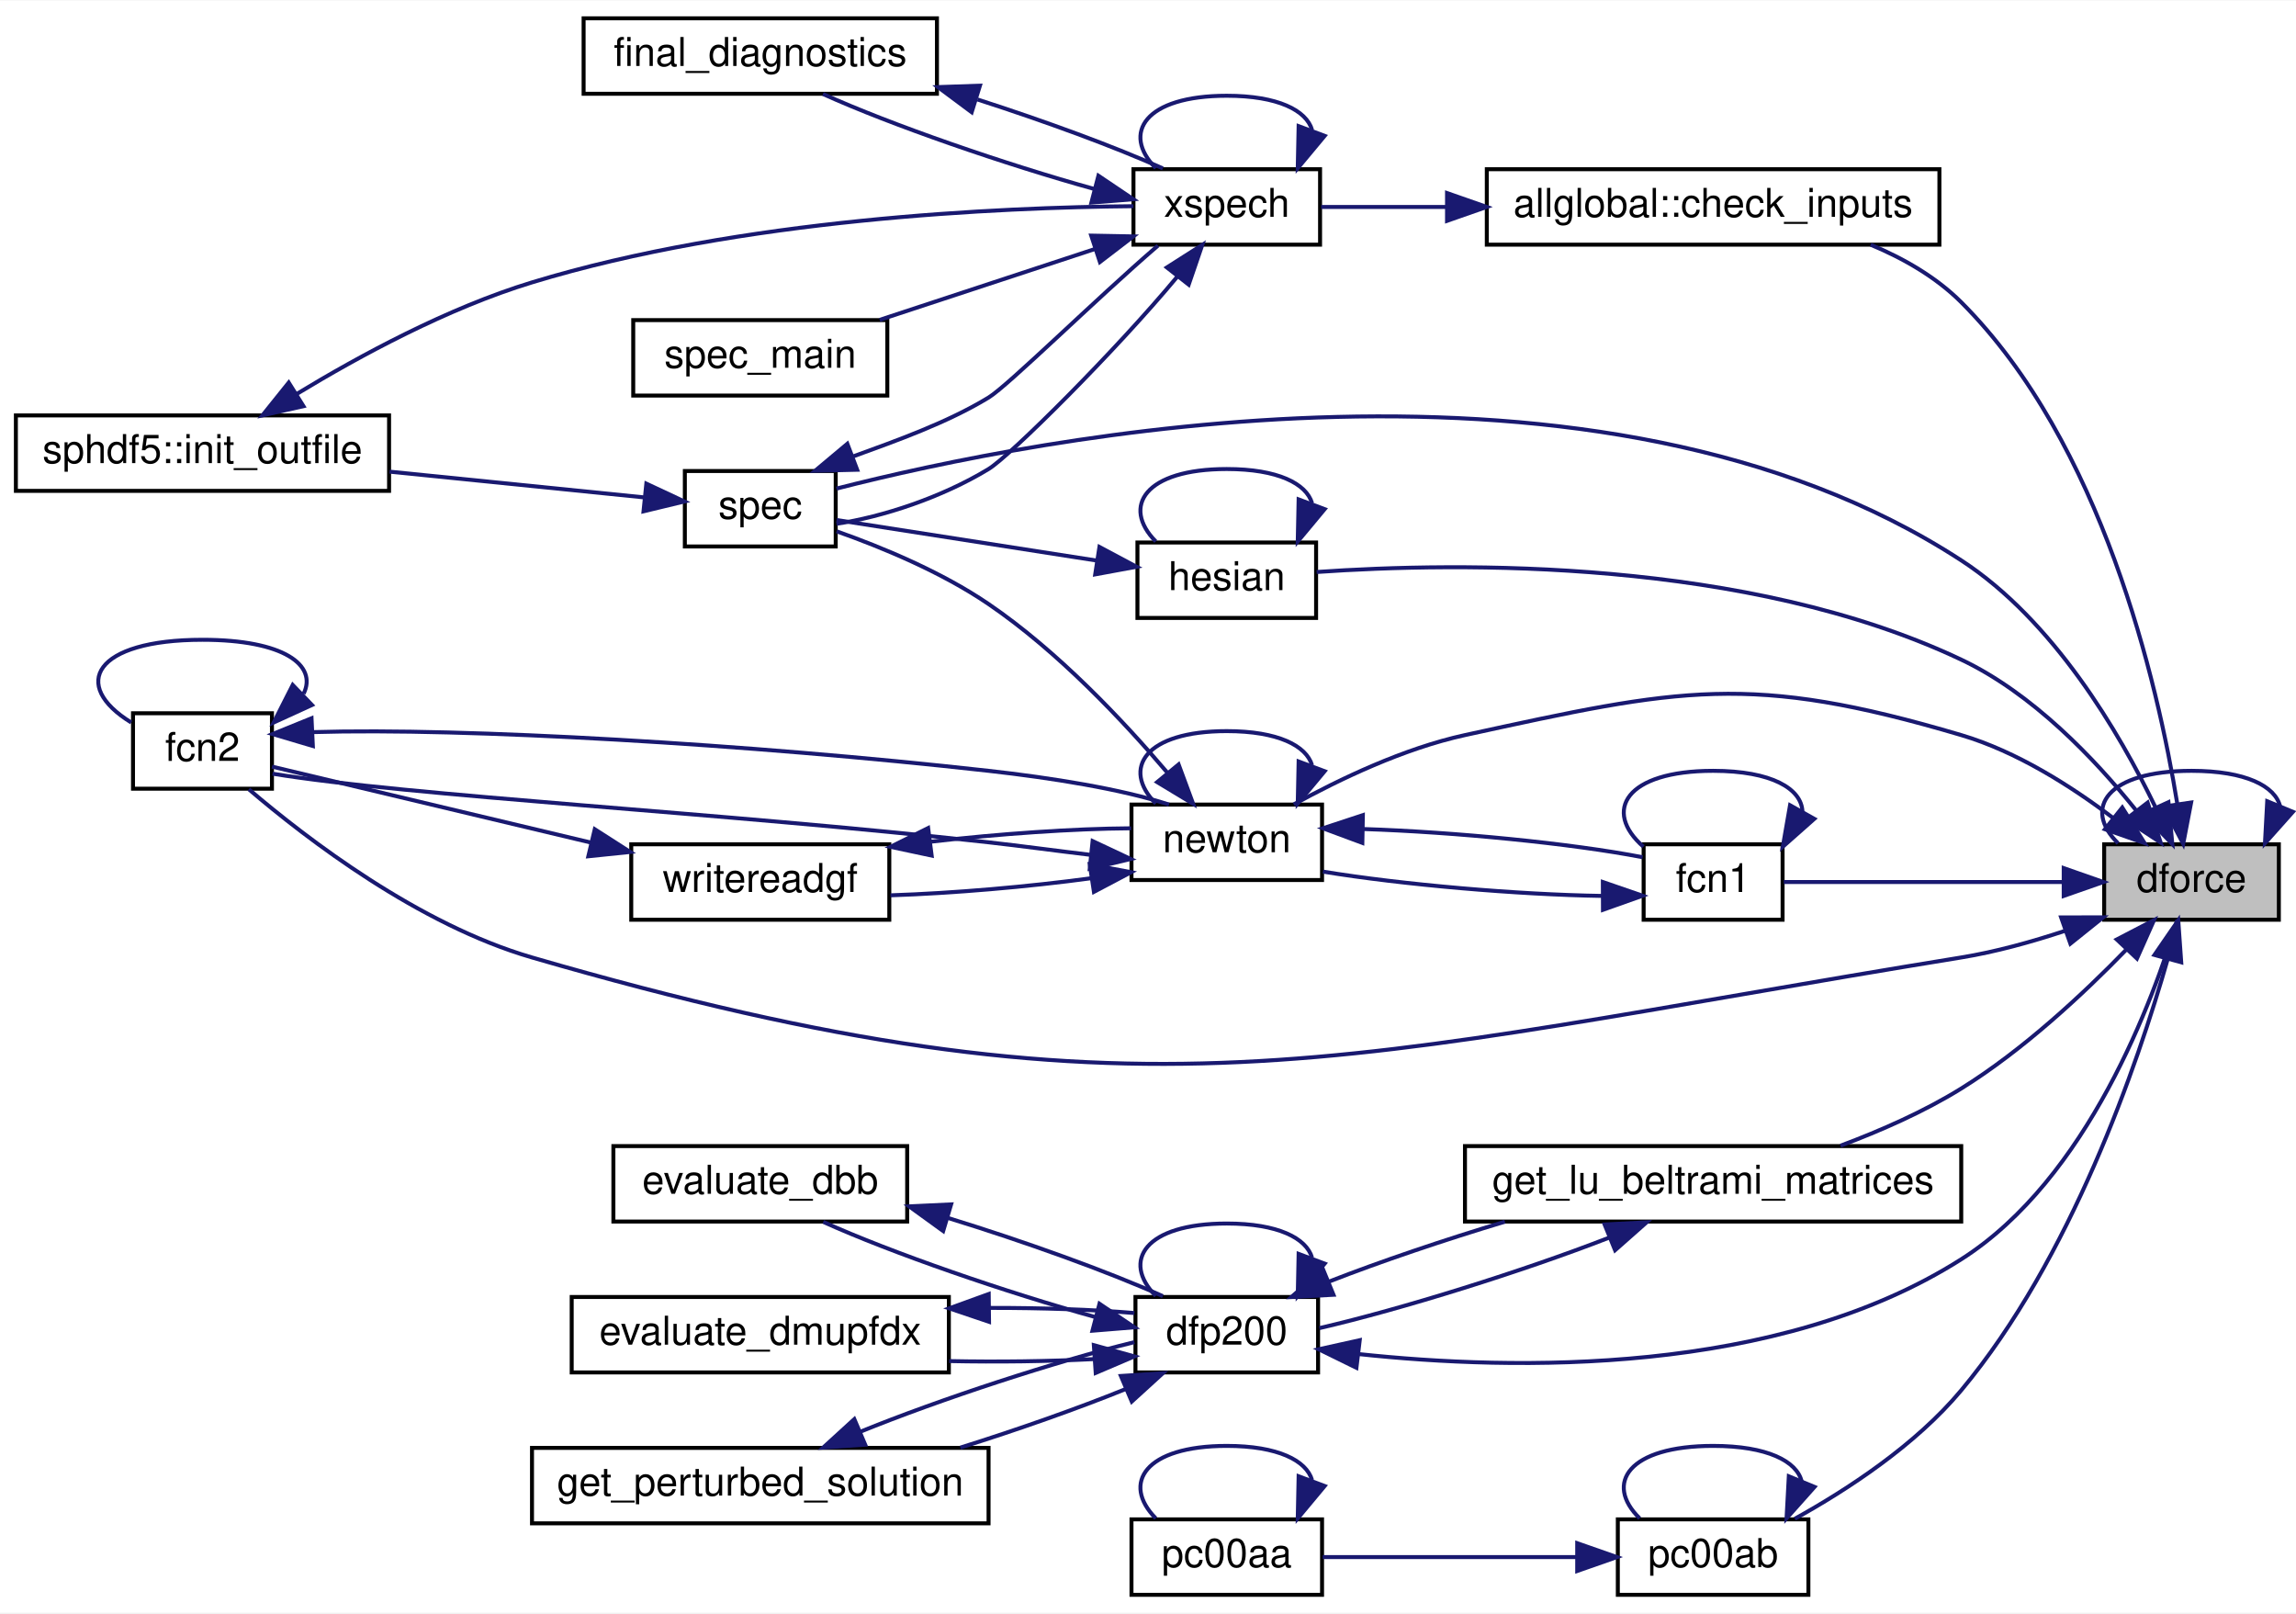
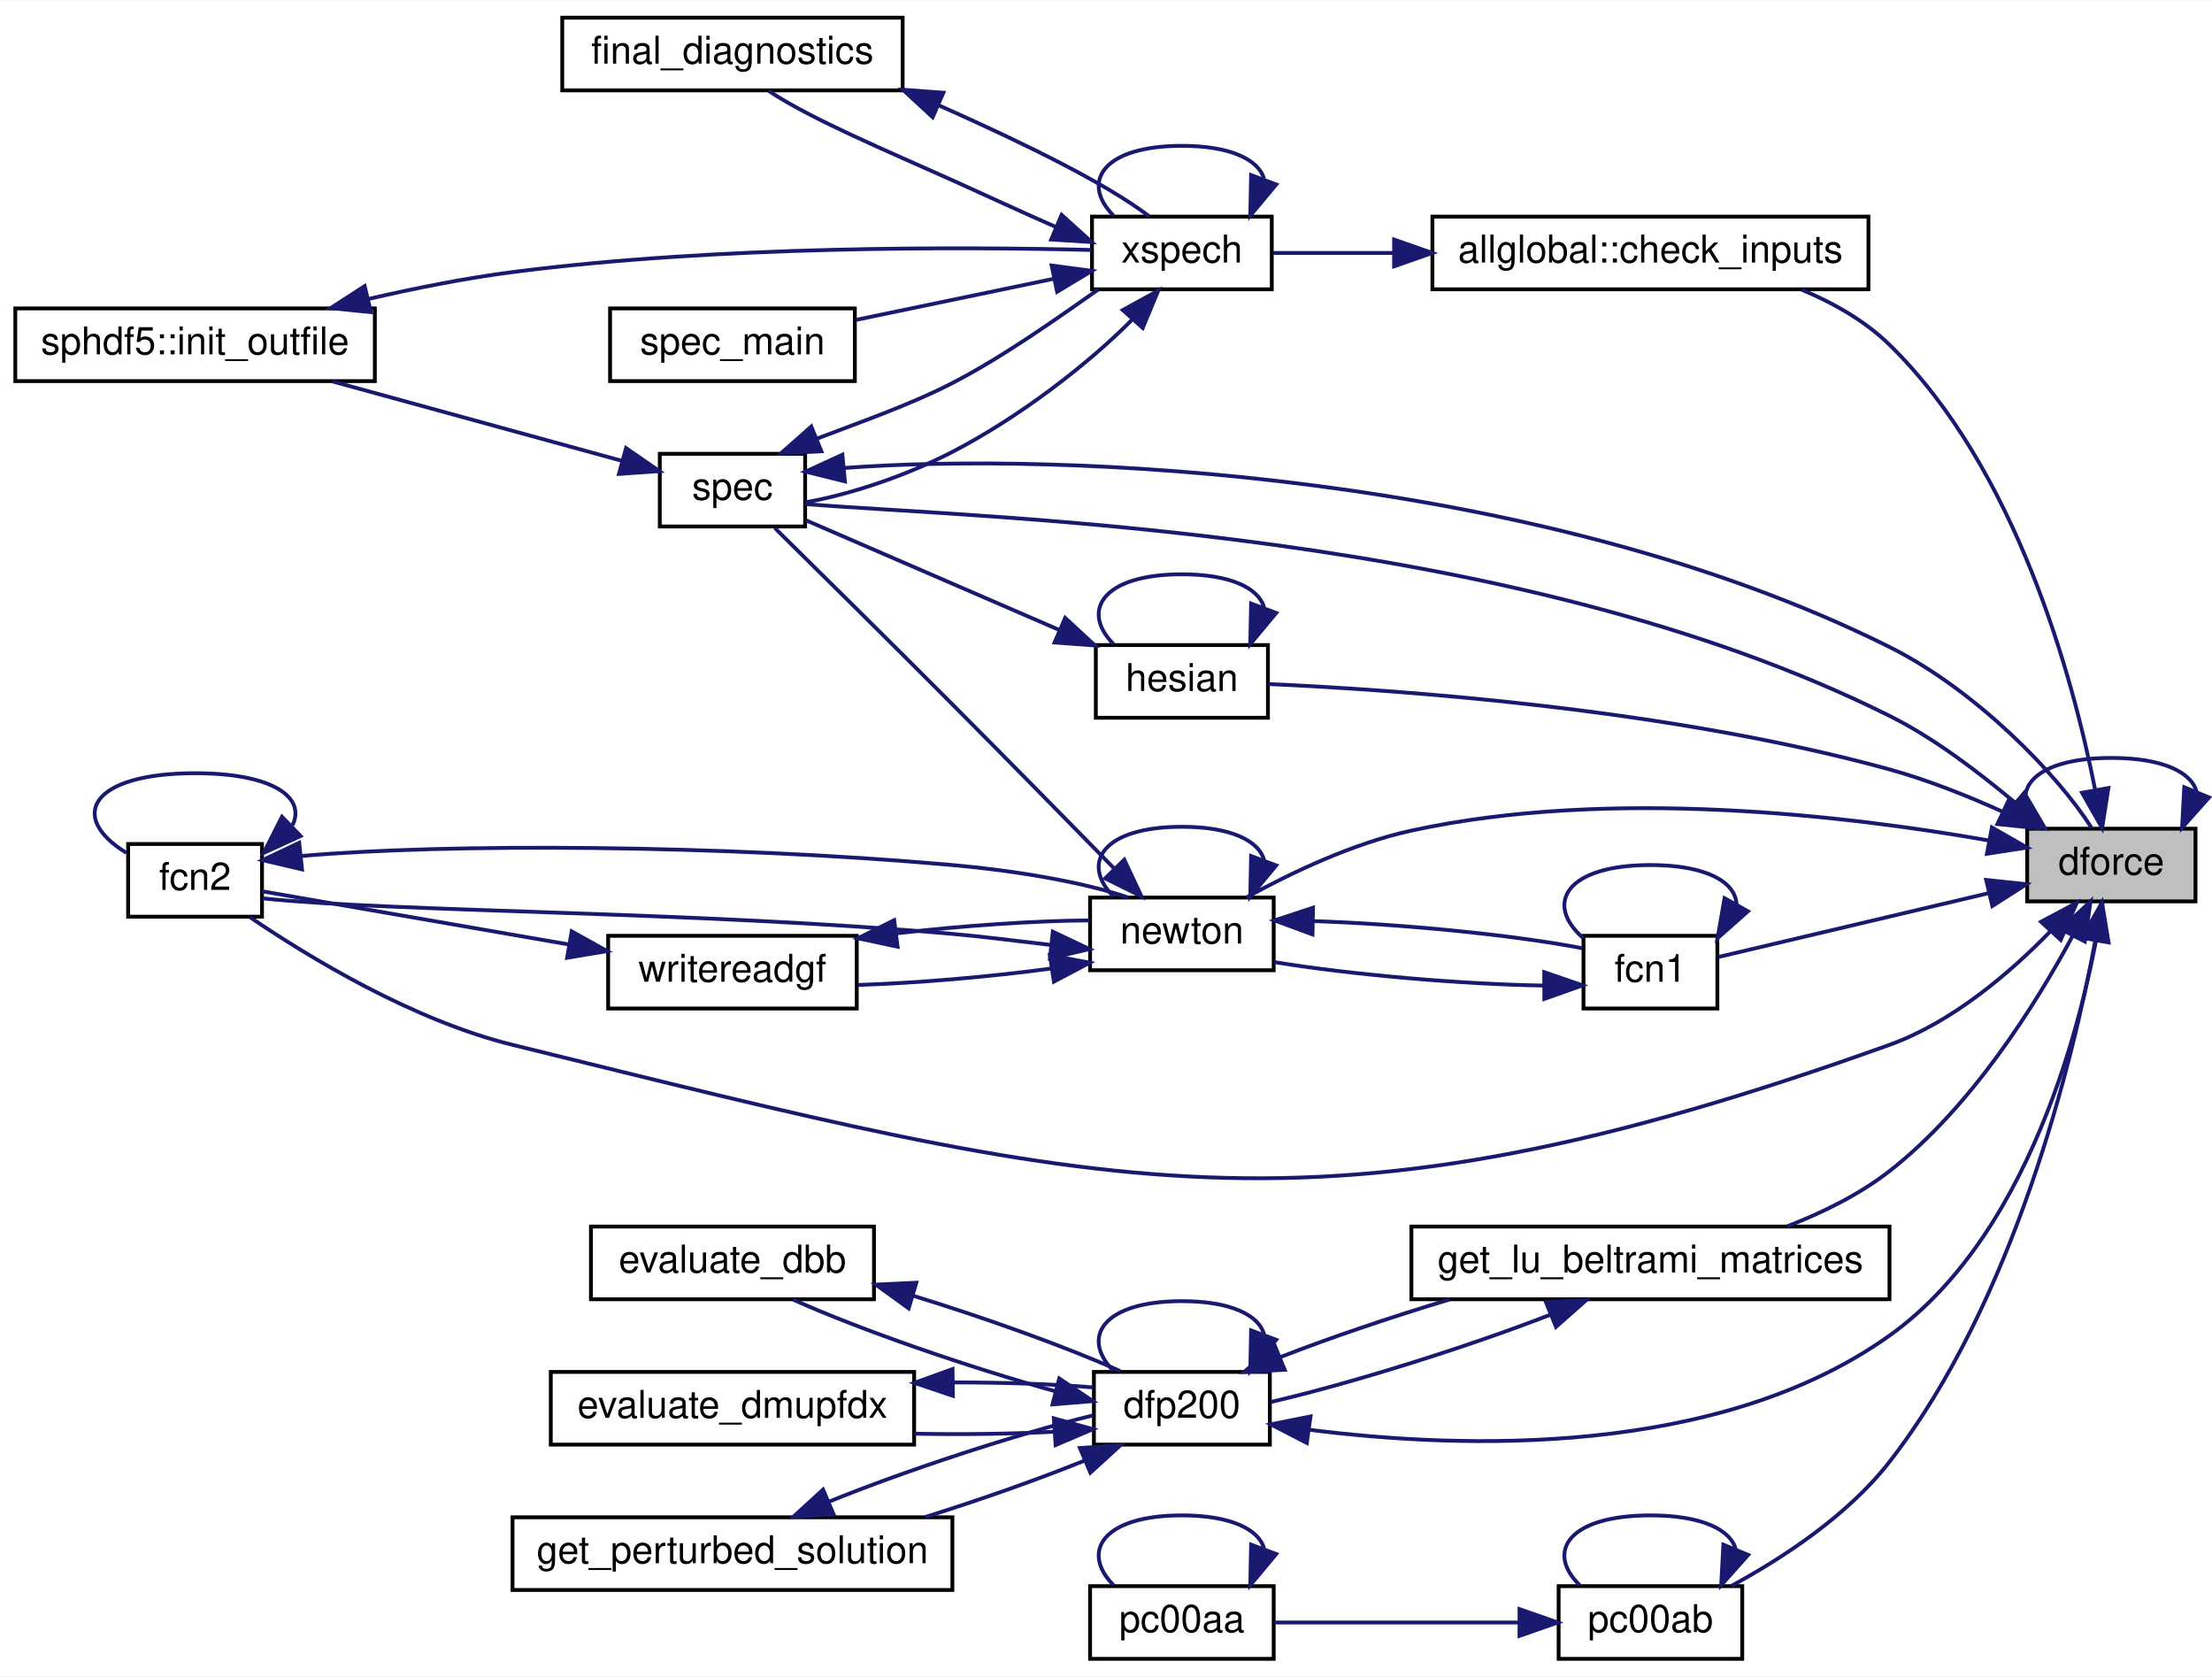
- <svg xmlns="http://www.w3.org/2000/svg" xmlns:xlink="http://www.w3.org/1999/xlink" width="578pt" height="406pt" viewBox="0.00 0.00 578.32 406.00">
-   <g id="graph0" class="graph" transform="scale(1 1) rotate(0) translate(4 402)">
-     <polygon fill="white" stroke="transparent" points="-4,4 -4,-402 574.32,-402 574.32,4 -4,4" />
+ <svg xmlns="http://www.w3.org/2000/svg" xmlns:xlink="http://www.w3.org/1999/xlink" width="578pt" height="438pt" viewBox="0.00 0.00 578.32 438.00">
+   <g id="graph0" class="graph" transform="scale(1 1) rotate(0) translate(4 434)">
+     <polygon fill="white" stroke="transparent" points="-4,4 -4,-434 574.32,-434 574.32,4 -4,4" />
    <g id="node1" class="node">
      <g id="a_node1">
        <a xlink:title="Calculates , where  and , and .">
-           <polygon fill="#bfbfbf" stroke="black" points="526,-170.5 526,-189.5 570,-189.5 570,-170.5 526,-170.5" />
-           <text text-anchor="middle" x="548" y="-177.5" font-family="Helvetica,sans-Serif" font-size="10.00">dforce</text>
-         </a>
-       </g>
-     </g>
-     <g id="edge11" class="edge">
-       <path fill="none" stroke="midnightblue" d="M570.32,-199.03C569.1,-204.13 561.66,-208 548,-208 526.67,-208 520.51,-198.57 529.5,-189.76" />
-       <polygon fill="midnightblue" stroke="midnightblue" points="573.55,-197.67 566.5,-189.76 567.07,-200.34 573.55,-197.67" />
+           <polygon fill="#bfbfbf" stroke="black" points="526,-198.5 526,-217.5 570,-217.5 570,-198.5 526,-198.5" />
+           <text text-anchor="middle" x="548" y="-205.5" font-family="Helvetica,sans-Serif" font-size="10.00">dforce</text>
+         </a>
+       </g>
+     </g>
+     <g id="edge12" class="edge">
+       <path fill="none" stroke="midnightblue" d="M570.32,-227.03C569.1,-232.13 561.66,-236 548,-236 526.67,-236 520.51,-226.57 529.5,-217.76" />
+       <polygon fill="midnightblue" stroke="midnightblue" points="573.55,-225.67 566.5,-217.76 567.07,-228.34 573.55,-225.67" />
    </g>
    <g id="node2" class="node">
      <g id="a_node2">
        <a xlink:href="namespaceallglobal.html#a7824bc37519fe88336534ce90ab2af16" target="_top" xlink:title=" ">
-           <polygon fill="white" stroke="black" points="370.5,-340.5 370.5,-359.5 484.5,-359.5 484.5,-340.5 370.5,-340.5" />
-           <text text-anchor="middle" x="427.5" y="-347.5" font-family="Helvetica,sans-Serif" font-size="10.00">allglobal::check_inputs</text>
+           <polygon fill="white" stroke="black" points="370.5,-358.5 370.5,-377.5 484.5,-377.5 484.5,-358.5 370.5,-358.5" />
+           <text text-anchor="middle" x="427.5" y="-365.5" font-family="Helvetica,sans-Serif" font-size="10.00">allglobal::check_inputs</text>
        </a>
      </g>
    </g>
    <g id="edge1" class="edge">
-       <path fill="none" stroke="midnightblue" d="M544.44,-199.57C539.42,-230.43 525.47,-290.53 490,-326 483.68,-332.32 475.5,-337.02 467.18,-340.49" />
-       <polygon fill="midnightblue" stroke="midnightblue" points="547.91,-200.03 545.91,-189.62 540.99,-199 547.91,-200.03" />
+       <path fill="none" stroke="midnightblue" d="M543.73,-227.86C537.93,-257.07 523.17,-311.65 490,-344 483.6,-350.24 475.39,-354.91 467.07,-358.38" />
+       <polygon fill="midnightblue" stroke="midnightblue" points="547.23,-228.14 545.59,-217.68 540.35,-226.89 547.23,-228.14" />
    </g>
    <g id="node5" class="node">
      <g id="a_node5">
        <a xlink:href="xspech_8f90.html#a48f45478dc2c9f70ea8aa1c60ad06503" target="_top" xlink:title="This is the main &quot;driver&quot; for the physics part of SPEC.">
-           <polygon fill="white" stroke="black" points="168.5,-264.5 168.5,-283.5 206.5,-283.5 206.5,-264.5 168.5,-264.5" />
-           <text text-anchor="middle" x="187.5" y="-271.5" font-family="Helvetica,sans-Serif" font-size="10.00">spec</text>
-         </a>
-       </g>
-     </g>
-     <g id="edge44" class="edge">
-       <path fill="none" stroke="midnightblue" d="M538.89,-198.89C529.8,-217.7 513.23,-245.89 490,-261 398.66,-320.44 256.71,-291.87 206.69,-279.07" />
-       <polygon fill="midnightblue" stroke="midnightblue" points="542.19,-200.1 543.17,-189.55 535.82,-197.19 542.19,-200.1" />
+           <polygon fill="white" stroke="black" points="168.5,-296.5 168.5,-315.5 206.5,-315.5 206.5,-296.5 168.5,-296.5" />
+           <text text-anchor="middle" x="187.5" y="-303.5" font-family="Helvetica,sans-Serif" font-size="10.00">spec</text>
+         </a>
+       </g>
+     </g>
+     <g id="edge45" class="edge">
+       <path fill="none" stroke="midnightblue" d="M522.78,-224.36C513.28,-232.27 501.82,-241.1 490,-247 391.73,-296.04 255.25,-298.47 206.61,-302.35" />
+       <polygon fill="midnightblue" stroke="midnightblue" points="525.23,-226.88 530.59,-217.74 520.7,-221.54 525.23,-226.88" />
    </g>
    <g id="node8" class="node">
      <g id="a_node8">
        <a xlink:href="group__grp__force__driver.html#gabbc245b3884ee8d8d3e2a52f25149f78" target="_top" xlink:title="fcn1">
          <polygon fill="white" stroke="black" points="410,-170.5 410,-189.5 445,-189.5 445,-170.5 410,-170.5" />
          <text text-anchor="middle" x="427.5" y="-177.5" font-family="Helvetica,sans-Serif" font-size="10.00">fcn1</text>
        </a>
      </g>
    </g>
-     <g id="edge12" class="edge">
-       <path fill="none" stroke="midnightblue" d="M515.69,-180C493.13,-180 463.55,-180 445.29,-180" />
-       <polygon fill="midnightblue" stroke="midnightblue" points="515.81,-183.5 525.81,-180 515.81,-176.5 515.81,-183.5" />
+     <g id="edge13" class="edge">
+       <path fill="none" stroke="midnightblue" d="M516,-200.67C493.39,-195.33 463.63,-188.3 445.29,-183.97" />
+       <polygon fill="midnightblue" stroke="midnightblue" points="515.28,-204.1 525.81,-202.99 516.89,-197.29 515.28,-204.1" />
    </g>
    <g id="node9" class="node">
      <g id="a_node9">
        <a xlink:href="group__grp__force__driver.html#gaec14f81fbdbedafbc4189489ec8ae178" target="_top" xlink:title="Employs Newton method to find , where  and  is defined in dforce() .">
          <polygon fill="white" stroke="black" points="281,-180.5 281,-199.5 329,-199.5 329,-180.5 281,-180.5" />
          <text text-anchor="middle" x="305" y="-187.5" font-family="Helvetica,sans-Serif" font-size="10.00">newton</text>
        </a>
      </g>
    </g>
-     <g id="edge39" class="edge">
-       <path fill="none" stroke="midnightblue" d="M528.21,-196.16C517.71,-204.12 503.96,-212.87 490,-217 436.73,-232.77 419.28,-228.83 365,-217 349.59,-213.64 333.39,-205.88 321.87,-199.54" />
-       <polygon fill="midnightblue" stroke="midnightblue" points="530.56,-198.76 536.19,-189.79 526.2,-193.29 530.56,-198.76" />
+     <g id="edge40" class="edge">
+       <path fill="none" stroke="midnightblue" d="M515.92,-214.43C479.36,-220.87 417.05,-228.34 365,-217 349.59,-213.64 333.39,-205.88 321.87,-199.54" />
+       <polygon fill="midnightblue" stroke="midnightblue" points="516.77,-217.83 525.96,-212.57 515.49,-210.95 516.77,-217.83" />
    </g>
    <g id="node10" class="node">
      <g id="a_node10">
        <a xlink:href="group__grp__force__driver.html#ga8ccd6c7d901872702521d0a0edf95412" target="_top" xlink:title="fcn2">
-           <polygon fill="white" stroke="black" points="29.5,-203.5 29.5,-222.5 64.5,-222.5 64.5,-203.5 29.5,-203.5" />
-           <text text-anchor="middle" x="47" y="-210.5" font-family="Helvetica,sans-Serif" font-size="10.00">fcn2</text>
-         </a>
-       </g>
-     </g>
-     <g id="edge24" class="edge">
-       <path fill="none" stroke="midnightblue" d="M516.06,-167.68C507.74,-164.93 498.64,-162.4 490,-161 332.07,-135.37 283.65,-116.39 130,-161 101.51,-169.27 73.43,-190.75 58.67,-203.36" />
-       <polygon fill="midnightblue" stroke="midnightblue" points="515.16,-171.08 525.76,-171.11 517.49,-164.48 515.16,-171.08" />
+           <polygon fill="white" stroke="black" points="29.5,-194.5 29.5,-213.5 64.5,-213.5 64.5,-194.5 29.5,-194.5" />
+           <text text-anchor="middle" x="47" y="-201.5" font-family="Helvetica,sans-Serif" font-size="10.00">fcn2</text>
+         </a>
+       </g>
+     </g>
+     <g id="edge25" class="edge">
+       <path fill="none" stroke="midnightblue" d="M532.17,-190.78C521.65,-179.94 506.51,-166.93 490,-161 339.42,-106.92 285.36,-122.74 130,-161 103.93,-167.42 76.98,-183.76 61.39,-194.35" />
+       <polygon fill="midnightblue" stroke="midnightblue" points="529.62,-193.17 538.97,-198.15 534.77,-188.42 529.62,-193.17" />
    </g>
    <g id="node12" class="node">
      <g id="a_node12">
        <a xlink:href="dfp200_8f90.html#a6aca59cf350d7b1941f8389d50945a43" target="_top" xlink:title="get LU Beltrami matrices">
          <polygon fill="white" stroke="black" points="365,-94.5 365,-113.5 490,-113.5 490,-94.5 365,-94.5" />
          <text text-anchor="middle" x="427.5" y="-101.5" font-family="Helvetica,sans-Serif" font-size="10.00">get_lu_beltrami_matrices</text>
        </a>
      </g>
    </g>
-     <g id="edge25" class="edge">
-       <path fill="none" stroke="midnightblue" d="M531.56,-162.96C520.77,-151.85 505.57,-137.67 490,-128 480.65,-122.19 469.67,-117.37 459.59,-113.6" />
-       <polygon fill="midnightblue" stroke="midnightblue" points="529.17,-165.53 538.57,-170.41 534.26,-160.73 529.17,-165.53" />
+     <g id="edge26" class="edge">
+       <path fill="none" stroke="midnightblue" d="M537.95,-189.58C528.3,-171.65 511.45,-144.71 490,-128 482.13,-121.87 472.51,-117.14 463.24,-113.56" />
+       <polygon fill="midnightblue" stroke="midnightblue" points="534.86,-191.22 542.56,-198.5 541.07,-188.01 534.86,-191.22" />
    </g>
    <g id="node17" class="node">
      <g id="a_node17">
        <a xlink:href="group__grp__diagnostics.html#ga7401b50ec10c6598ee4a8112717a63ec" target="_top" xlink:title="Computes eigenvalues and eigenvectors of derivative matrix, .">
          <polygon fill="white" stroke="black" points="282.5,-246.5 282.5,-265.5 327.5,-265.5 327.5,-246.5 282.5,-246.5" />
          <text text-anchor="middle" x="305" y="-253.5" font-family="Helvetica,sans-Serif" font-size="10.00">hesian</text>
        </a>
      </g>
    </g>
-     <g id="edge36" class="edge">
-       <path fill="none" stroke="midnightblue" d="M533.97,-198.14C523.61,-211.03 507.93,-227.51 490,-236 435.99,-261.59 363.33,-260.55 327.63,-258.07" />
-       <polygon fill="midnightblue" stroke="midnightblue" points="536.95,-200 540.24,-189.93 531.39,-195.74 536.95,-200" />
+     <g id="edge37" class="edge">
+       <path fill="none" stroke="midnightblue" d="M519.68,-221.89C510.46,-226.06 499.97,-230.25 490,-233 432.74,-248.78 362.44,-253.76 327.64,-255.31" />
+       <polygon fill="midnightblue" stroke="midnightblue" points="521.2,-225.05 528.76,-217.62 518.22,-218.71 521.2,-225.05" />
    </g>
    <g id="node18" class="node">
      <g id="a_node18">
        <a xlink:href="group__grp__conjugate__gradient.html#ga4d8415226e62a9fdb42b0fd0b464251e" target="_top" xlink:title="Returns the energy functional and it's derivatives with respect to geometry.">
          <polygon fill="white" stroke="black" points="403.5,-0.5 403.5,-19.5 451.5,-19.5 451.5,-0.5 403.5,-0.5" />
          <text text-anchor="middle" x="427.5" y="-7.5" font-family="Helvetica,sans-Serif" font-size="10.00">pc00ab</text>
        </a>
      </g>
    </g>
-     <g id="edge40" class="edge">
-       <path fill="none" stroke="midnightblue" d="M542.02,-160.64C534.37,-133.89 517.67,-85.16 490,-52 478.49,-38.2 461.35,-27 448.08,-19.65" />
-       <polygon fill="midnightblue" stroke="midnightblue" points="538.66,-161.63 544.66,-170.35 545.41,-159.78 538.66,-161.63" />
+     <g id="edge41" class="edge">
+       <path fill="none" stroke="midnightblue" d="M543.77,-188.05C537.83,-156.39 522.63,-93.96 490,-52 479.05,-37.92 462.03,-26.81 448.67,-19.57" />
+       <polygon fill="midnightblue" stroke="midnightblue" points="540.38,-188.98 545.56,-198.22 547.28,-187.77 540.38,-188.98" />
    </g>
    <g id="node3" class="node">
      <g id="a_node3">
        <a xlink:href="xspech_8f90.html#a9fdc71dffd7c61ee4588a3f80d3ab9ce" target="_top" xlink:title="Main subroutine of SPEC.">
-           <polygon fill="white" stroke="black" points="281.5,-340.5 281.5,-359.5 328.5,-359.5 328.5,-340.5 281.5,-340.5" />
-           <text text-anchor="middle" x="305" y="-347.5" font-family="Helvetica,sans-Serif" font-size="10.00">xspech</text>
+           <polygon fill="white" stroke="black" points="281.5,-358.5 281.5,-377.5 328.5,-377.5 328.5,-358.5 281.5,-358.5" />
+           <text text-anchor="middle" x="305" y="-365.5" font-family="Helvetica,sans-Serif" font-size="10.00">xspech</text>
        </a>
      </g>
    </g>
    <g id="edge2" class="edge">
-       <path fill="none" stroke="midnightblue" d="M360.45,-350C349.06,-350 337.95,-350 328.77,-350" />
-       <polygon fill="midnightblue" stroke="midnightblue" points="360.48,-353.5 370.48,-350 360.48,-346.5 360.48,-353.5" />
-     </g>
-     <g id="edge10" class="edge">
-       <path fill="none" stroke="midnightblue" d="M326.48,-369.4C325.05,-374.31 317.89,-378 305,-378 284.38,-378 278.42,-368.57 287.12,-359.76" />
-       <polygon fill="midnightblue" stroke="midnightblue" points="329.66,-367.9 322.88,-359.76 323.1,-370.35 329.66,-367.9" />
+       <path fill="none" stroke="midnightblue" d="M360.45,-368C349.06,-368 337.95,-368 328.77,-368" />
+       <polygon fill="midnightblue" stroke="midnightblue" points="360.48,-371.5 370.48,-368 360.48,-364.5 360.48,-371.5" />
+     </g>
+     <g id="edge11" class="edge">
+       <path fill="none" stroke="midnightblue" d="M326.48,-387.4C325.05,-392.31 317.89,-396 305,-396 284.38,-396 278.42,-386.57 287.12,-377.76" />
+       <polygon fill="midnightblue" stroke="midnightblue" points="329.66,-385.9 322.88,-377.76 323.1,-388.35 329.66,-385.9" />
    </g>
    <g id="node4" class="node">
      <g id="a_node4">
        <a xlink:href="xspech_8f90.html#a1451823a7b97101a797de616250752c1" target="_top" xlink:title="Final diagnostics.">
-           <polygon fill="white" stroke="black" points="143,-378.5 143,-397.5 232,-397.5 232,-378.5 143,-378.5" />
-           <text text-anchor="middle" x="187.5" y="-385.5" font-family="Helvetica,sans-Serif" font-size="10.00">final_diagnostics</text>
+           <polygon fill="white" stroke="black" points="143,-410.5 143,-429.5 232,-429.5 232,-410.5 143,-410.5" />
+           <text text-anchor="middle" x="187.5" y="-417.5" font-family="Helvetica,sans-Serif" font-size="10.00">final_diagnostics</text>
        </a>
      </g>
    </g>
    <g id="edge3" class="edge">
-       <path fill="none" stroke="midnightblue" d="M271.67,-354.51C249.25,-360.72 220.45,-370.67 203.29,-378.44" />
-       <polygon fill="midnightblue" stroke="midnightblue" points="272.67,-357.86 281.46,-351.94 270.9,-351.09 272.67,-357.86" />
+       <path fill="none" stroke="midnightblue" d="M271.96,-374.83C263.25,-378.63 253.79,-383.05 245,-387 228.09,-394.6 208.06,-402.96 196.97,-410.36" />
+       <polygon fill="midnightblue" stroke="midnightblue" points="273.55,-377.96 281.41,-370.85 270.83,-371.51 273.55,-377.96" />
    </g>
    <g id="edge5" class="edge">
-       <path fill="none" stroke="midnightblue" d="M292.58,-332.49C277.01,-313.75 250.43,-287.3 245,-284 233.15,-276.8 218.23,-271.93 206.69,-270.21" />
-       <polygon fill="midnightblue" stroke="midnightblue" points="289.91,-334.76 298.84,-340.45 295.41,-330.43 289.91,-334.76" />
+       <path fill="none" stroke="midnightblue" d="M292.07,-350.64C280.63,-339.06 262.56,-325.08 245,-316 232.77,-309.68 218,-304.8 206.63,-302.83" />
+       <polygon fill="midnightblue" stroke="midnightblue" points="289.55,-353.07 298.83,-358.17 294.76,-348.39 289.55,-353.07" />
    </g>
    <g id="node7" class="node">
      <g id="a_node7">
        <a xlink:href="xspech_8f90.html#a95271e8805067f801b5d4e524d6901d4" target="_top" xlink:title="Main program of SPEC.">
-           <polygon fill="white" stroke="black" points="155.5,-302.5 155.5,-321.5 219.5,-321.5 219.5,-302.5 155.5,-302.5" />
-           <text text-anchor="middle" x="187.5" y="-309.5" font-family="Helvetica,sans-Serif" font-size="10.00">spec_main</text>
-         </a>
-       </g>
+           <polygon fill="white" stroke="black" points="155.5,-334.5 155.5,-353.5 219.5,-353.5 219.5,-334.5 155.5,-334.5" />
+           <text text-anchor="middle" x="187.5" y="-341.5" font-family="Helvetica,sans-Serif" font-size="10.00">spec_main</text>
+         </a>
+       </g>
+     </g>
+     <g id="edge10" class="edge">
+       <path fill="none" stroke="midnightblue" d="M271.36,-361.22C255.17,-357.85 235.72,-353.81 219.73,-350.49" />
+       <polygon fill="midnightblue" stroke="midnightblue" points="270.95,-364.71 281.46,-363.32 272.38,-357.85 270.95,-364.71" />
+     </g>
+     <g id="edge4" class="edge">
+       <path fill="none" stroke="midnightblue" d="M241.43,-406.59C242.63,-406.06 243.82,-405.53 245,-405 263.61,-396.63 285.22,-386.19 296.41,-377.6" />
+       <polygon fill="midnightblue" stroke="midnightblue" points="239.85,-403.47 232.07,-410.66 242.64,-409.89 239.85,-403.47" />
+     </g>
+     <g id="edge6" class="edge">
+       <path fill="none" stroke="midnightblue" d="M216.73,-311.79C272.16,-315.98 397.87,-310.98 490,-265 512.69,-253.68 534.05,-231.56 542.81,-217.77" />
+       <polygon fill="midnightblue" stroke="midnightblue" points="216.89,-308.29 206.61,-310.84 216.24,-315.26 216.89,-308.29" />
    </g>
    <g id="edge9" class="edge">
-       <path fill="none" stroke="midnightblue" d="M271.92,-339.45C254.89,-333.84 234.12,-327.01 217.57,-321.56" />
-       <polygon fill="midnightblue" stroke="midnightblue" points="270.86,-342.78 281.46,-342.58 273.05,-336.13 270.86,-342.78" />
-     </g>
-     <g id="edge4" class="edge">
-       <path fill="none" stroke="midnightblue" d="M242.21,-377.06C259.31,-371.56 276.89,-365.11 288.9,-359.7" />
-       <polygon fill="midnightblue" stroke="midnightblue" points="240.75,-373.85 232.25,-380.18 242.83,-380.54 240.75,-373.85" />
-     </g>
-     <g id="edge8" class="edge">
-       <path fill="none" stroke="midnightblue" d="M210.9,-287.18C221.7,-291.11 234.55,-295.64 245,-302 249.9,-304.98 271.97,-326.76 287.68,-340.27" />
-       <polygon fill="midnightblue" stroke="midnightblue" points="211.91,-283.82 201.31,-283.56 209.43,-290.36 211.91,-283.82" />
+       <path fill="none" stroke="midnightblue" d="M209.72,-319.51C220.59,-323.67 233.85,-328.24 245,-334 258.51,-340.98 272.32,-350.87 283.18,-358.47" />
+       <polygon fill="midnightblue" stroke="midnightblue" points="210.75,-316.15 200.17,-315.61 208.11,-322.63 210.75,-316.15" />
    </g>
    <g id="node6" class="node">
      <g id="a_node6">
        <a xlink:href="group__grp__output.html#ga0f962c09cd5d5eba99f1cba043cb3898" target="_top" xlink:title="Initialize the interface to the HDF5 library and open the output file.">
-           <polygon fill="white" stroke="black" points="0,-278.5 0,-297.5 94,-297.5 94,-278.5 0,-278.5" />
-           <text text-anchor="middle" x="47" y="-285.5" font-family="Helvetica,sans-Serif" font-size="10.00">sphdf5::init_outfile</text>
-         </a>
-       </g>
-     </g>
-     <g id="edge6" class="edge">
-       <path fill="none" stroke="midnightblue" d="M158.31,-276.85C139.87,-278.71 115.36,-281.19 94.12,-283.34" />
-       <polygon fill="midnightblue" stroke="midnightblue" points="158.8,-280.32 168.39,-275.83 158.09,-273.35 158.8,-280.32" />
+           <polygon fill="white" stroke="black" points="0,-334.5 0,-353.5 94,-353.5 94,-334.5 0,-334.5" />
+           <text text-anchor="middle" x="47" y="-341.5" font-family="Helvetica,sans-Serif" font-size="10.00">sphdf5::init_outfile</text>
+         </a>
+       </g>
    </g>
    <g id="edge7" class="edge">
-       <path fill="none" stroke="midnightblue" d="M70.7,-302.88C86.63,-312.55 108.79,-324.54 130,-331 182.61,-347.04 247.81,-349.89 281.49,-350.19" />
-       <polygon fill="midnightblue" stroke="midnightblue" points="72.44,-299.83 62.1,-297.51 68.73,-305.77 72.44,-299.83" />
-     </g>
-     <g id="edge13" class="edge">
+       <path fill="none" stroke="midnightblue" d="M158.74,-313.62C136.91,-319.61 106.37,-327.98 82.89,-334.43" />
+       <polygon fill="midnightblue" stroke="midnightblue" points="159.68,-316.99 168.39,-310.97 157.82,-310.24 159.68,-316.99" />
+     </g>
+     <g id="edge8" class="edge">
+       <path fill="none" stroke="midnightblue" d="M92.33,-355.97C104.45,-358.77 117.66,-361.41 130,-363 183.95,-369.96 248.06,-369.6 281.36,-368.78" />
+       <polygon fill="midnightblue" stroke="midnightblue" points="92.98,-352.52 82.44,-353.59 91.34,-359.33 92.98,-352.52" />
+     </g>
+     <g id="edge14" class="edge">
      <path fill="none" stroke="midnightblue" d="M450,-197.73C449.8,-203.46 442.3,-208 427.5,-208 405.47,-208 399.62,-197.93 409.94,-188.89" />
      <polygon fill="midnightblue" stroke="midnightblue" points="452.99,-195.91 445.06,-188.89 446.88,-199.33 452.99,-195.91" />
    </g>
-     <g id="edge14" class="edge">
+     <g id="edge15" class="edge">
      <path fill="none" stroke="midnightblue" d="M399.51,-176.5C378.38,-176.82 349.31,-179.32 329.22,-182.62" />
      <polygon fill="midnightblue" stroke="midnightblue" points="399.73,-180 409.74,-176.55 399.76,-173 399.73,-180" />
    </g>
-     <g id="edge20" class="edge">
-       <path fill="none" stroke="midnightblue" d="M290.07,-207.5C278.97,-220.57 262.43,-238.13 245,-250 233.2,-258.04 218.27,-264.24 206.72,-268.32" />
-       <polygon fill="midnightblue" stroke="midnightblue" points="292.87,-209.61 296.54,-199.68 287.47,-205.16 292.87,-209.61" />
-     </g>
-     <g id="edge15" class="edge">
+     <g id="edge21" class="edge">
+       <path fill="none" stroke="midnightblue" d="M287.39,-207.01C275.6,-219.05 259.38,-235.57 245,-250 228.82,-266.24 209.87,-284.97 198.54,-296.13" />
+       <polygon fill="midnightblue" stroke="midnightblue" points="289.94,-209.4 294.43,-199.81 284.94,-204.51 289.94,-209.4" />
+     </g>
+     <g id="edge16" class="edge">
      <path fill="none" stroke="midnightblue" d="M339.52,-193.34C362.37,-192.59 391.66,-189.74 409.74,-186.24" />
      <polygon fill="midnightblue" stroke="midnightblue" points="339.15,-189.85 329.22,-193.53 339.28,-196.84 339.15,-189.85" />
    </g>
-     <g id="edge19" class="edge">
+     <g id="edge20" class="edge">
      <path fill="none" stroke="midnightblue" d="M326.48,-209.4C325.05,-214.31 317.89,-218 305,-218 284.38,-218 278.42,-208.57 287.12,-199.76" />
      <polygon fill="midnightblue" stroke="midnightblue" points="329.66,-207.9 322.88,-199.76 323.1,-210.35 329.66,-207.9" />
    </g>
-     <g id="edge16" class="edge">
-       <path fill="none" stroke="midnightblue" d="M270.63,-186.85C262.28,-187.83 253.33,-189.07 245,-190 178.38,-197.44 98.62,-201.68 64.65,-207.28" />
-       <polygon fill="midnightblue" stroke="midnightblue" points="271.21,-190.31 280.8,-185.8 270.49,-183.35 271.21,-190.31" />
+     <g id="edge17" class="edge">
+       <path fill="none" stroke="midnightblue" d="M270.66,-187.12C262.31,-188.09 253.35,-189.26 245,-190 178.38,-195.9 98.62,-195.71 64.64,-199.29" />
+       <polygon fill="midnightblue" stroke="midnightblue" points="271.25,-190.58 280.82,-186.04 270.51,-183.62 271.25,-190.58" />
    </g>
    <g id="node11" class="node">
      <g id="a_node11">
        <a xlink:href="group__grp__force__driver.html#ga382822b303cbf8c56d6f54dcb379caf2" target="_top" xlink:title="read or write force-derivative matrix">
          <polygon fill="white" stroke="black" points="155,-170.5 155,-189.5 220,-189.5 220,-170.5 155,-170.5" />
          <text text-anchor="middle" x="187.5" y="-177.5" font-family="Helvetica,sans-Serif" font-size="10.00">writereadgf</text>
        </a>
      </g>
    </g>
-     <g id="edge21" class="edge">
+     <g id="edge22" class="edge">
      <path fill="none" stroke="midnightblue" d="M270.96,-180.97C255.05,-178.8 236.05,-177.17 220.3,-176.65" />
      <polygon fill="midnightblue" stroke="midnightblue" points="270.49,-184.44 280.9,-182.47 271.54,-177.52 270.49,-184.44" />
    </g>
+     <g id="edge19" class="edge">
+       <path fill="none" stroke="midnightblue" d="M74.87,-210.37C112.85,-213.69 184.36,-213.37 245,-208 260.89,-206.59 279.02,-203.62 290.93,-199.52" />
+       <polygon fill="midnightblue" stroke="midnightblue" points="74.96,-206.86 64.64,-209.28 74.22,-213.82 74.96,-206.86" />
+     </g>
    <g id="edge18" class="edge">
-       <path fill="none" stroke="midnightblue" d="M74.87,-217.75C112.85,-218.89 184.37,-214.77 245,-208 260.65,-206.25 278.52,-203.41 290.45,-199.5" />
-       <polygon fill="midnightblue" stroke="midnightblue" points="74.8,-214.25 64.65,-217.26 74.47,-221.24 74.8,-214.25" />
-     </g>
-     <g id="edge17" class="edge">
-       <path fill="none" stroke="midnightblue" d="M72.47,-227.41C76,-234.59 67.51,-241 47,-241 19.66,-241 13.67,-229.61 29.06,-220.17" />
-       <polygon fill="midnightblue" stroke="midnightblue" points="74.58,-224.58 64.94,-220.17 69.73,-229.62 74.58,-224.58" />
-     </g>
-     <g id="edge23" class="edge">
+       <path fill="none" stroke="midnightblue" d="M72.47,-218.41C76,-225.59 67.51,-232 47,-232 19.66,-232 13.67,-220.61 29.06,-211.17" />
+       <polygon fill="midnightblue" stroke="midnightblue" points="74.58,-215.58 64.94,-211.17 69.73,-220.62 74.58,-215.58" />
+     </g>
+     <g id="edge24" class="edge">
      <path fill="none" stroke="midnightblue" d="M230.57,-190.17C247.56,-192.14 266.51,-193.45 280.9,-193.53" />
      <polygon fill="midnightblue" stroke="midnightblue" points="230.67,-186.65 220.3,-188.86 229.78,-193.59 230.67,-186.65" />
    </g>
-     <g id="edge22" class="edge">
-       <path fill="none" stroke="midnightblue" d="M144.76,-189.95C117.8,-196.37 84.2,-204.38 64.52,-209.06" />
-       <polygon fill="midnightblue" stroke="midnightblue" points="145.81,-193.29 154.73,-187.57 144.19,-186.48 145.81,-193.29" />
+     <g id="edge23" class="edge">
+       <path fill="none" stroke="midnightblue" d="M144.76,-187.23C117.8,-191.9 84.2,-197.73 64.52,-201.14" />
+       <polygon fill="midnightblue" stroke="midnightblue" points="145.47,-190.66 154.73,-185.51 144.27,-183.76 145.47,-190.66" />
    </g>
    <g id="node13" class="node">
      <g id="a_node13">
        <a xlink:href="dfp200_8f90.html#a55ea75395f8c71731451e1add3720c7e" target="_top" xlink:title="Given the field consistent with the constraints and the geometry, computes local quantites related to...">
          <polygon fill="white" stroke="black" points="282,-56.5 282,-75.5 328,-75.5 328,-56.5 282,-56.5" />
          <text text-anchor="middle" x="305" y="-63.5" font-family="Helvetica,sans-Serif" font-size="10.00">dfp200</text>
        </a>
      </g>
    </g>
-     <g id="edge26" class="edge">
+     <g id="edge27" class="edge">
      <path fill="none" stroke="midnightblue" d="M401.27,-90.43C379.71,-82.04 348.99,-72.43 328.32,-67.66" />
      <polygon fill="midnightblue" stroke="midnightblue" points="400.17,-93.76 410.75,-94.3 402.81,-87.28 400.17,-93.76" />
    </g>
-     <g id="edge27" class="edge">
-       <path fill="none" stroke="midnightblue" d="M338.17,-61.13C377.26,-56.94 443.71,-55.55 490,-85 521.97,-105.34 538.49,-150.63 544.41,-170.43" />
-       <polygon fill="midnightblue" stroke="midnightblue" points="337.66,-57.67 328.15,-62.33 338.49,-64.62 337.66,-57.67" />
-     </g>
-     <g id="edge33" class="edge">
+     <g id="edge28" class="edge">
+       <path fill="none" stroke="midnightblue" d="M338.4,-60.37C377.99,-55.35 445.22,-53.04 490,-85 529.08,-112.89 542.07,-174.44 545.74,-198.29" />
+       <polygon fill="midnightblue" stroke="midnightblue" points="337.66,-56.94 328.24,-61.79 338.63,-63.87 337.66,-56.94" />
+     </g>
+     <g id="edge34" class="edge">
      <path fill="none" stroke="midnightblue" d="M330.78,-79.39C343.58,-84.39 359.7,-89.85 375.05,-94.46" />
      <polygon fill="midnightblue" stroke="midnightblue" points="331.88,-76.06 321.3,-75.5 329.22,-82.54 331.88,-76.06" />
    </g>
-     <g id="edge28" class="edge">
+     <g id="edge29" class="edge">
      <path fill="none" stroke="midnightblue" d="M326.48,-85.4C325.05,-90.31 317.89,-94 305,-94 284.38,-94 278.42,-84.57 287.12,-75.76" />
      <polygon fill="midnightblue" stroke="midnightblue" points="329.66,-83.9 322.88,-75.76 323.1,-86.35 329.66,-83.9" />
    </g>
    <g id="node14" class="node">
      <g id="a_node14">
        <a xlink:href="dfp200_8f90.html#a7b64c7392b45d0042d8bd7379c0761a5" target="_top" xlink:title="Evaluate the derivative of the square of the magnetic field modulus. Add spectral constraint derivati...">
          <polygon fill="white" stroke="black" points="150.5,-94.5 150.5,-113.5 224.5,-113.5 224.5,-94.5 150.5,-94.5" />
          <text text-anchor="middle" x="187.5" y="-101.5" font-family="Helvetica,sans-Serif" font-size="10.00">evaluate_dbb</text>
        </a>
      </g>
    </g>
-     <g id="edge29" class="edge">
+     <g id="edge30" class="edge">
      <path fill="none" stroke="midnightblue" d="M271.95,-70.43C249.52,-76.63 220.6,-86.61 203.36,-94.41" />
      <polygon fill="midnightblue" stroke="midnightblue" points="272.94,-73.79 281.73,-67.87 271.17,-67.01 272.94,-73.79" />
    </g>
    <g id="node15" class="node">
      <g id="a_node15">
        <a xlink:href="dfp200_8f90.html#a73ddf39ecc5228201fb643779e17cd36" target="_top" xlink:title="Evaluate mu and psip derivatives and store them in dmupfdx.">
          <polygon fill="white" stroke="black" points="140,-56.5 140,-75.5 235,-75.5 235,-56.5 140,-56.5" />
          <text text-anchor="middle" x="187.5" y="-63.5" font-family="Helvetica,sans-Serif" font-size="10.00">evaluate_dmupfdx</text>
        </a>
      </g>
    </g>
-     <g id="edge31" class="edge">
+     <g id="edge32" class="edge">
      <path fill="none" stroke="midnightblue" d="M271.47,-59.86C260.18,-59.28 247.28,-59.11 235.08,-59.36" />
      <polygon fill="midnightblue" stroke="midnightblue" points="271.52,-63.37 281.73,-60.54 271.99,-56.38 271.52,-63.37" />
    </g>
    <g id="node16" class="node">
      <g id="a_node16">
        <a xlink:href="dfp200_8f90.html#a5e56f1f4b1e6df11a9cffa6237c37469" target="_top" xlink:title="This routine evaluates the value of the magnetic field once the interface is perturbed using matrix p...">
          <polygon fill="white" stroke="black" points="130,-18.5 130,-37.5 245,-37.5 245,-18.5 130,-18.5" />
          <text text-anchor="middle" x="187.5" y="-25.5" font-family="Helvetica,sans-Serif" font-size="10.00">get_perturbed_solution</text>
        </a>
      </g>
    </g>
-     <g id="edge34" class="edge">
+     <g id="edge35" class="edge">
      <path fill="none" stroke="midnightblue" d="M279.49,-52.3C267.37,-47.39 252.29,-42.08 237.9,-37.57" />
      <polygon fill="midnightblue" stroke="midnightblue" points="278.33,-55.61 288.9,-56.3 281.07,-49.17 278.33,-55.61" />
    </g>
-     <g id="edge30" class="edge">
+     <g id="edge31" class="edge">
      <path fill="none" stroke="midnightblue" d="M234.59,-95.46C253.93,-89.52 275.09,-81.92 288.9,-75.7" />
      <polygon fill="midnightblue" stroke="midnightblue" points="233.57,-92.11 224.99,-98.32 235.57,-98.82 233.57,-92.11" />
    </g>
-     <g id="edge32" class="edge">
+     <g id="edge33" class="edge">
      <path fill="none" stroke="midnightblue" d="M245.38,-72.75C258.3,-72.77 271.28,-72.34 281.73,-71.46" />
      <polygon fill="midnightblue" stroke="midnightblue" points="245.12,-69.25 235.08,-72.64 245.04,-76.25 245.12,-69.25" />
    </g>
-     <g id="edge35" class="edge">
+     <g id="edge36" class="edge">
      <path fill="none" stroke="midnightblue" d="M212.59,-41.53C232.96,-49.81 261.9,-59.28 281.73,-64.13" />
      <polygon fill="midnightblue" stroke="midnightblue" points="213.93,-38.3 203.36,-37.59 211.19,-44.74 213.93,-38.3" />
    </g>
+     <g id="edge39" class="edge">
+       <path fill="none" stroke="midnightblue" d="M273.03,-269.41C251.84,-278.58 224.47,-290.43 206.71,-298.12" />
+       <polygon fill="midnightblue" stroke="midnightblue" points="274.49,-272.59 282.28,-265.4 271.71,-266.17 274.49,-272.59" />
+     </g>
    <g id="edge38" class="edge">
-       <path fill="none" stroke="midnightblue" d="M272.17,-260.96C251.1,-264.24 224.23,-268.43 206.71,-271.16" />
-       <polygon fill="midnightblue" stroke="midnightblue" points="272.93,-264.38 282.28,-259.39 271.86,-257.47 272.93,-264.38" />
-     </g>
-     <g id="edge37" class="edge">
      <path fill="none" stroke="midnightblue" d="M326.48,-275.4C325.05,-280.31 317.89,-284 305,-284 284.38,-284 278.42,-274.57 287.12,-265.76" />
      <polygon fill="midnightblue" stroke="midnightblue" points="329.66,-273.9 322.88,-265.76 323.1,-276.35 329.66,-273.9" />
    </g>
-     <g id="edge43" class="edge">
+     <g id="edge44" class="edge">
      <path fill="none" stroke="midnightblue" d="M449.82,-29.03C448.6,-34.13 441.16,-38 427.5,-38 406.17,-38 400.01,-28.57 409,-19.76" />
      <polygon fill="midnightblue" stroke="midnightblue" points="453.05,-27.67 446,-19.76 446.57,-30.34 453.05,-27.67" />
    </g>
    <g id="node19" class="node">
      <g id="a_node19">
        <a xlink:href="group__grp__conjugate__gradient.html#ga25a3bae2ff2ee0469b045de0d033398b" target="_top" xlink:title="Use preconditioned conjugate gradient method to find minimum of energy functional.">
          <polygon fill="white" stroke="black" points="281,-0.5 281,-19.5 329,-19.5 329,-0.5 281,-0.5" />
          <text text-anchor="middle" x="305" y="-7.5" font-family="Helvetica,sans-Serif" font-size="10.00">pc00aa</text>
        </a>
      </g>
    </g>
-     <g id="edge41" class="edge">
+     <g id="edge42" class="edge">
      <path fill="none" stroke="midnightblue" d="M393.16,-10C372.81,-10 347.31,-10 329.16,-10" />
      <polygon fill="midnightblue" stroke="midnightblue" points="393.27,-13.5 403.27,-10 393.27,-6.5 393.27,-13.5" />
    </g>
-     <g id="edge42" class="edge">
+     <g id="edge43" class="edge">
      <path fill="none" stroke="midnightblue" d="M326.48,-29.4C325.05,-34.31 317.89,-38 305,-38 284.38,-38 278.42,-28.57 287.12,-19.76" />
      <polygon fill="midnightblue" stroke="midnightblue" points="329.66,-27.9 322.88,-19.76 323.1,-30.35 329.66,-27.9" />
    </g>
  </g>
</svg>
